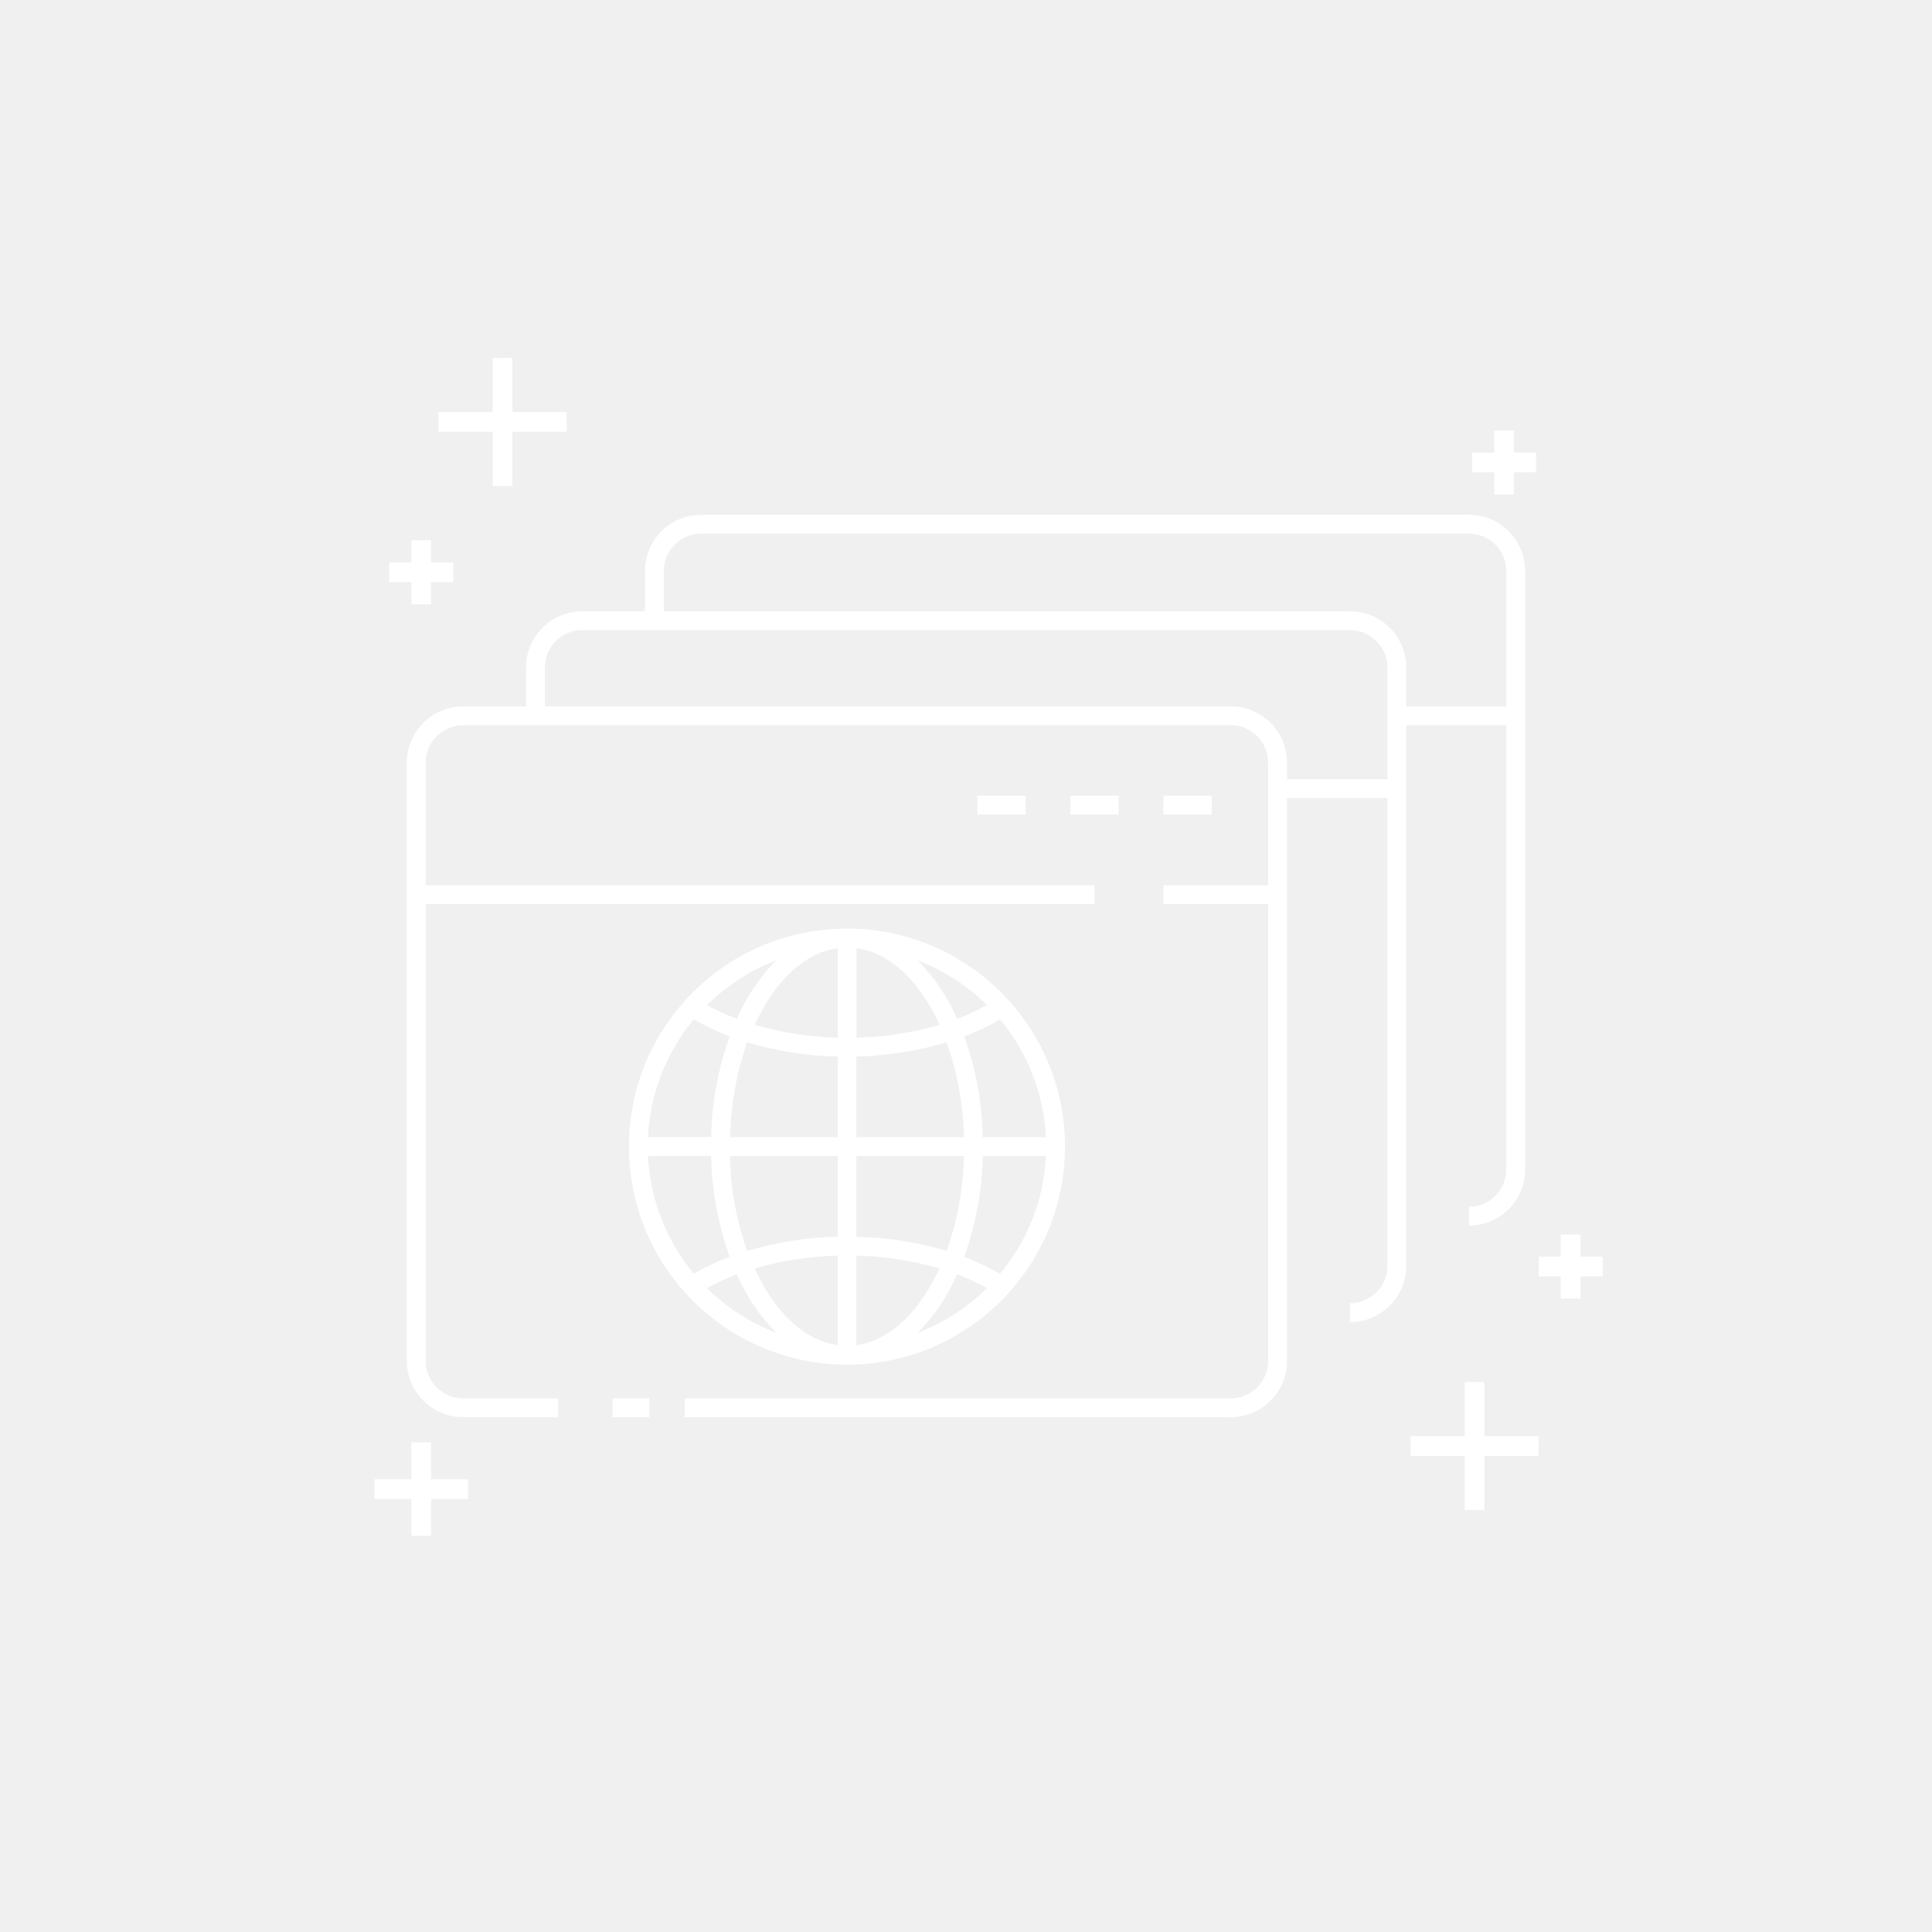
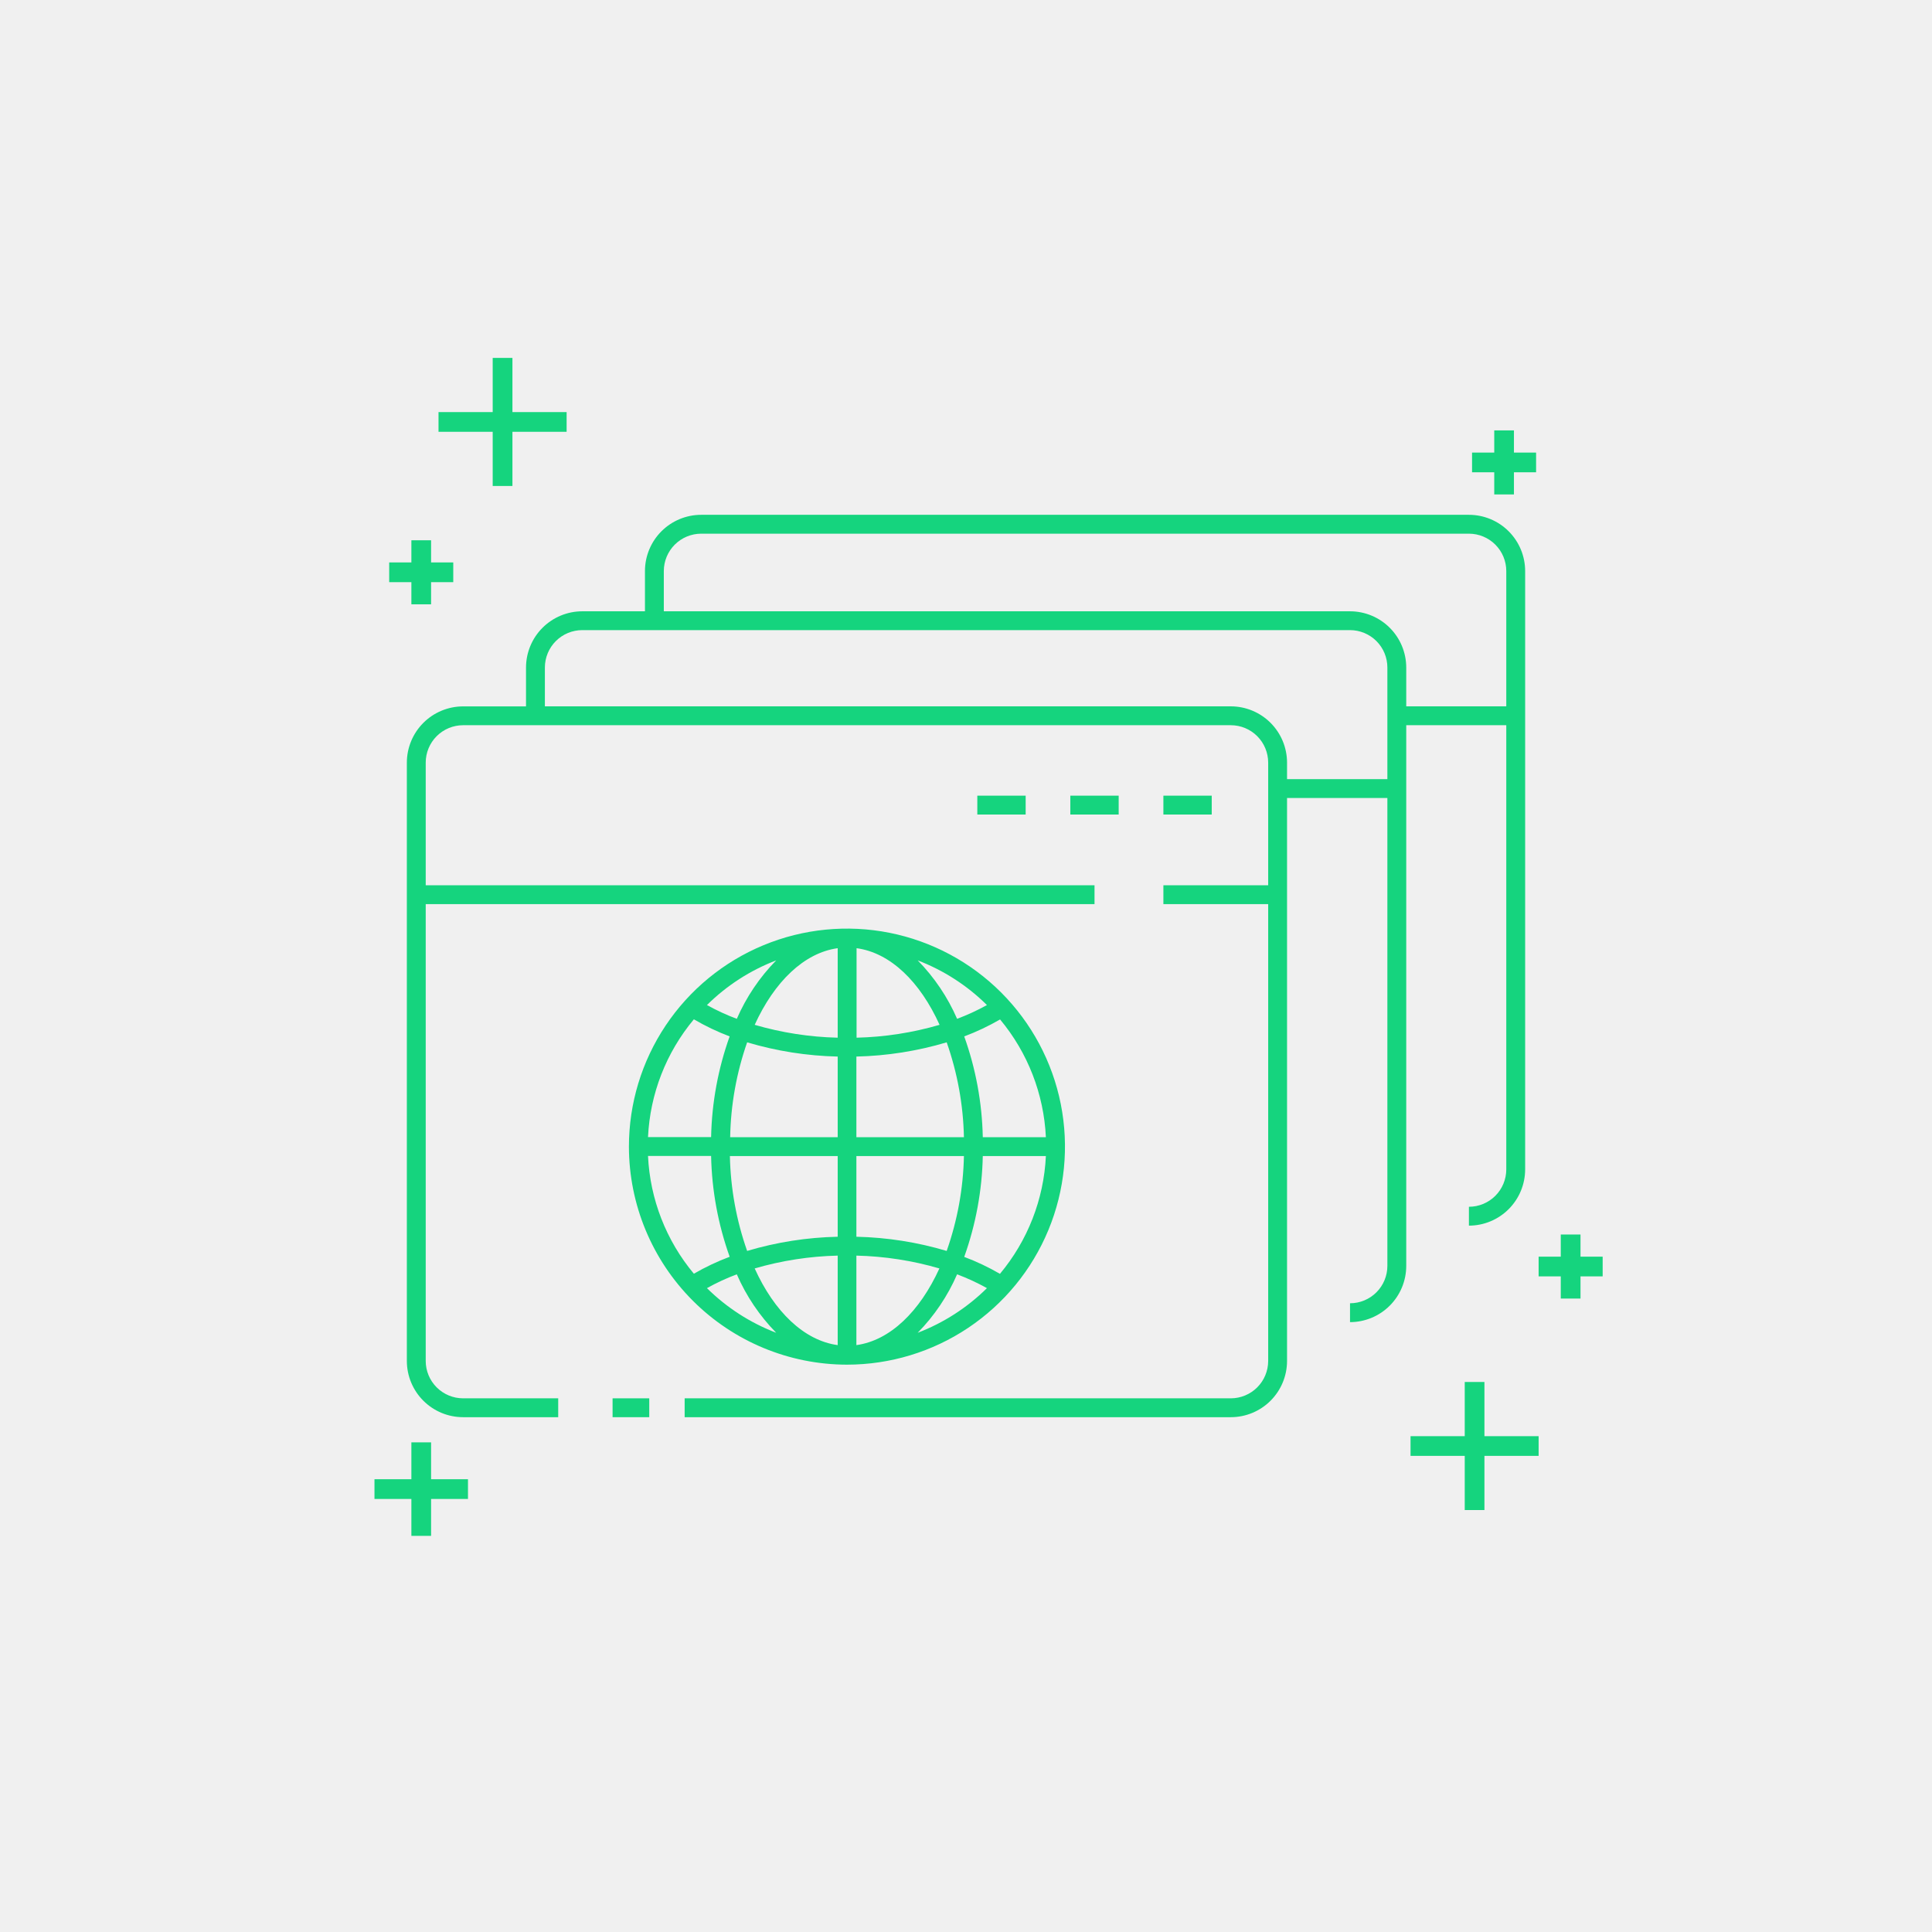
- <svg xmlns="http://www.w3.org/2000/svg" id="Layer_3" data-name="Layer 3" viewBox="0 0 512 512">
-   <defs>
-     <style>.cls-1{fill:#fff;}</style>
-   </defs>
-   <rect class="cls-1" x="162.34" y="370.57" width="9.72" height="5" />
-   <rect class="cls-1" x="308.31" y="210.86" width="12.81" height="5" />
-   <rect class="cls-1" x="283.65" y="210.86" width="12.81" height="5" />
-   <rect class="cls-1" x="259" y="210.86" width="12.81" height="5" />
-   <path class="cls-1" d="M224.45,361.65a57.78,57.78,0,1,0-57.78-57.78A57.85,57.85,0,0,0,224.45,361.65Zm2.5-28.9a85.77,85.77,0,0,1,22,3.4c-5.2,11.41-13.08,19.1-22,20.32Zm0-5V306.37h28.5a80.56,80.56,0,0,1-4.57,25.14A90.7,90.7,0,0,0,227,327.75Zm0-26.38V280a91.11,91.11,0,0,0,23.93-3.77,80.61,80.61,0,0,1,4.57,25.14ZM227,275V251.28c9,1.22,16.83,8.91,22,20.31A85.77,85.77,0,0,1,227,275Zm-5,0a85.77,85.77,0,0,1-22-3.41c5.2-11.4,13.08-19.09,22-20.31Zm0,5v21.37h-28.5A80.61,80.61,0,0,1,198,276.23,91.11,91.11,0,0,0,222,280Zm0,26.37v21.38A90.7,90.7,0,0,0,198,331.51a80.56,80.56,0,0,1-4.57-25.14Zm0,26.38v23.72c-8.95-1.22-16.83-8.91-22-20.32A85.77,85.77,0,0,1,222,332.75ZM205.7,353.2a53,53,0,0,1-18.35-11.83,57.49,57.49,0,0,1,7.91-3.66A51.41,51.41,0,0,0,205.7,353.2Zm47.94-15.49a57.49,57.49,0,0,1,7.91,3.66A53,53,0,0,1,243.2,353.2,51.22,51.22,0,0,0,253.64,337.71Zm1.89-4.62a84.59,84.59,0,0,0,4.92-26.72h16.72A52.58,52.58,0,0,1,265,337.58,63.07,63.07,0,0,0,255.53,333.09Zm4.92-31.72a84.52,84.52,0,0,0-4.92-26.71,63.09,63.09,0,0,0,9.5-4.5,52.61,52.61,0,0,1,12.14,31.21ZM253.64,270a51.22,51.22,0,0,0-10.44-15.49,53,53,0,0,1,18.35,11.84A58.67,58.67,0,0,1,253.64,270Zm-58.38,0a58.67,58.67,0,0,1-7.91-3.65,53,53,0,0,1,18.35-11.84A51.41,51.41,0,0,0,195.26,270Zm-1.89,4.63a84.52,84.52,0,0,0-4.92,26.71H171.73a52.56,52.56,0,0,1,12.15-31.21A63,63,0,0,0,193.37,274.66Zm-4.92,31.71a84.59,84.59,0,0,0,4.92,26.72,63,63,0,0,0-9.49,4.49,52.53,52.53,0,0,1-12.15-31.21Z" />
-   <path class="cls-1" d="M399.18,192.19V309.91a9.91,9.91,0,0,1-9.9,9.9v5a14.92,14.92,0,0,0,14.9-14.9V151.32a14.91,14.91,0,0,0-14.9-14.89H185.81a14.91,14.91,0,0,0-14.89,14.89V162H154.3a14.92,14.92,0,0,0-14.9,14.89v10.31H122.72a14.92,14.92,0,0,0-14.9,14.9V360.68a14.91,14.91,0,0,0,14.9,14.89h25.21v-5H122.72a9.91,9.91,0,0,1-9.9-9.89V239.6H290.06v-5H112.82V202.09a9.91,9.91,0,0,1,9.9-9.9H326.19a9.91,9.91,0,0,1,9.89,9.9V234.6H308.31v5h27.77V360.68a9.91,9.91,0,0,1-9.89,9.89H181.44v5H326.19a14.91,14.91,0,0,0,14.89-14.89V211.48h26.59v124a9.91,9.91,0,0,1-9.9,9.9v5a14.92,14.92,0,0,0,14.9-14.9V192.19ZM175.92,151.32a9.91,9.91,0,0,1,9.89-9.89H389.28a9.91,9.91,0,0,1,9.9,9.89v35.87H372.67V176.88A14.92,14.92,0,0,0,357.77,162H175.92Zm165.16,55.16v-4.39a14.92,14.92,0,0,0-14.89-14.9H144.4V176.88a9.91,9.91,0,0,1,9.9-9.89H357.77a9.91,9.91,0,0,1,9.9,9.89v29.6Z" />
-   <polygon class="cls-1" points="407.75 385.82 407.75 380.6 393.39 380.6 393.39 366.24 388.17 366.24 388.17 380.6 373.81 380.6 373.81 385.82 388.17 385.82 388.17 400.18 393.39 400.18 393.39 385.82 407.75 385.82" />
-   <polygon class="cls-1" points="130.57 128.79 135.8 128.79 135.8 114.43 150.16 114.43 150.16 109.21 135.8 109.21 135.8 94.85 130.57 94.85 130.57 109.21 116.21 109.21 116.21 114.43 130.57 114.43 130.57 128.79" />
-   <polygon class="cls-1" points="114.24 382.24 109.02 382.24 109.02 392.01 99.24 392.01 99.24 397.24 109.02 397.24 109.02 407.02 114.24 407.02 114.24 397.24 124.02 397.24 124.02 392.01 114.24 392.01 114.24 382.24" />
-   <polygon class="cls-1" points="424.72 338.25 424.72 333.03 418.85 333.03 418.85 327.16 413.62 327.16 413.62 333.03 407.75 333.03 407.75 338.25 413.62 338.25 413.62 344.13 418.85 344.13 418.85 338.25 424.72 338.25" />
-   <polygon class="cls-1" points="395.99 131.03 401.21 131.03 401.21 125.16 407.08 125.16 407.08 119.94 401.21 119.94 401.21 114.06 395.99 114.06 395.99 119.94 390.11 119.94 390.11 125.16 395.99 125.16 395.99 131.03" />
-   <polygon class="cls-1" points="109.02 160.15 114.24 160.15 114.24 154.28 120.12 154.28 120.12 149.05 114.24 149.05 114.24 143.18 109.02 143.18 109.02 149.05 103.14 149.05 103.14 154.28 109.02 154.28 109.02 160.15" />
+ <svg xmlns="http://www.w3.org/2000/svg" width="260" height="260" viewBox="0 0 260 260" fill="none">
+   <path d="M87.374 188.18H82.438V190.719H87.374V188.18Z" fill="#15D47E" />
+   <path d="M163.069 107.077H156.564V109.616H163.069V107.077Z" fill="#15D47E" />
+   <path d="M150.546 107.077H144.041V109.616H150.546V107.077Z" fill="#15D47E" />
+   <path d="M138.029 107.077H131.523V109.616H138.029V107.077Z" fill="#15D47E" />
+   <path d="M113.979 183.65C119.782 183.65 125.455 181.93 130.28 178.705C135.105 175.481 138.866 170.899 141.086 165.537C143.307 160.176 143.888 154.276 142.756 148.585C141.624 142.893 138.83 137.665 134.726 133.561C130.623 129.458 125.394 126.663 119.703 125.531C114.011 124.399 108.111 124.98 102.75 127.201C97.389 129.422 92.806 133.183 89.582 138.008C86.358 142.833 84.637 148.506 84.637 154.309C84.647 162.088 87.741 169.546 93.241 175.046C98.742 180.547 106.2 183.641 113.979 183.65ZM115.248 168.975C119.031 169.062 122.787 169.643 126.42 170.701C123.779 176.495 119.778 180.4 115.248 181.02V168.975ZM115.248 166.436V155.578H129.721C129.631 159.93 128.848 164.24 127.4 168.345C123.461 167.17 119.383 166.528 115.273 166.436H115.248ZM115.248 153.039V142.187C119.366 142.093 123.453 141.449 127.4 140.273C128.847 144.378 129.631 148.688 129.721 153.039H115.248ZM115.273 139.648V127.603C119.844 128.223 123.82 132.128 126.445 137.917C122.812 138.977 119.057 139.559 115.273 139.648ZM112.734 139.648C108.951 139.559 105.195 138.977 101.563 137.917C104.203 132.128 108.205 128.223 112.734 127.603V139.648ZM112.734 142.187V153.039H98.262C98.34 148.69 99.112 144.38 100.547 140.273C104.506 141.452 108.605 142.096 112.734 142.187ZM112.734 155.578V166.436C108.605 166.523 104.505 167.165 100.547 168.345C99.099 164.24 98.316 159.93 98.226 155.578H112.734ZM112.734 168.975V181.02C108.189 180.4 104.188 176.495 101.563 170.701C105.196 169.643 108.951 169.062 112.734 168.975ZM104.457 179.359C100.968 178.025 97.794 175.979 95.139 173.352C96.429 172.632 97.771 172.01 99.156 171.493C100.427 174.417 102.224 177.083 104.457 179.359ZM128.802 171.493C130.186 172.01 131.528 172.632 132.818 173.352C130.163 175.979 126.989 178.025 123.5 179.359C125.734 177.084 127.531 174.418 128.802 171.493ZM129.761 169.147C131.32 164.788 132.164 160.206 132.26 155.578H140.75C140.473 161.394 138.303 166.959 134.57 171.427C133.033 170.535 131.425 169.773 129.761 169.147ZM132.26 153.039C132.164 148.413 131.32 143.833 129.761 139.476C131.43 138.85 133.044 138.085 134.586 137.191C138.312 141.661 140.477 147.226 140.75 153.039H132.26ZM128.802 137.109C127.531 134.185 125.734 131.518 123.5 129.243C126.99 130.579 130.163 132.627 132.818 135.256C131.527 135.972 130.185 136.592 128.802 137.109ZM99.156 137.109C97.772 136.592 96.43 135.972 95.139 135.256C97.794 132.627 100.967 130.579 104.457 129.243C102.224 131.52 100.427 134.186 99.156 137.109ZM98.196 139.461C96.637 143.817 95.793 148.398 95.697 153.024H87.207C87.48 147.21 89.647 141.644 93.377 137.175C94.916 138.075 96.528 138.845 98.196 139.476V139.461ZM95.697 155.563C95.793 160.191 96.637 164.773 98.196 169.132C96.529 169.757 94.917 170.519 93.377 171.412C89.646 166.944 87.479 161.378 87.207 155.563H95.697Z" fill="#15D47E" />
+   <path d="M202.709 97.596V157.376C202.707 158.709 202.177 159.987 201.235 160.929C200.292 161.872 199.014 162.402 197.681 162.403V164.942C199.687 164.94 201.61 164.142 203.029 162.723C204.447 161.305 205.245 159.382 205.248 157.376V76.842C205.245 74.837 204.447 72.914 203.028 71.497C201.61 70.079 199.687 69.282 197.681 69.281H94.357C92.352 69.283 90.43 70.081 89.013 71.498C87.596 72.916 86.798 74.838 86.795 76.842V82.266H78.356C76.35 82.268 74.428 83.066 73.01 84.483C71.592 85.9 70.793 87.822 70.789 89.827V95.062H62.319C60.313 95.065 58.39 95.863 56.971 97.281C55.553 98.7 54.755 100.623 54.752 102.629V183.158C54.755 185.163 55.553 187.086 56.972 188.503C58.39 189.921 60.313 190.718 62.319 190.719H75.121V188.18H62.319C60.987 188.179 59.709 187.649 58.767 186.708C57.825 185.766 57.294 184.49 57.291 183.158V121.672H147.296V119.133H57.291V102.624C57.293 101.291 57.823 100.013 58.765 99.07C59.708 98.128 60.986 97.598 62.319 97.596H165.643C166.975 97.599 168.252 98.13 169.193 99.072C170.135 100.015 170.664 101.292 170.666 102.624V119.133H156.564V121.672H170.666V183.158C170.663 184.489 170.133 185.765 169.192 186.706C168.25 187.647 166.975 188.177 165.643 188.18H92.138V190.719H165.643C167.648 190.716 169.57 189.919 170.987 188.501C172.405 187.084 173.202 185.162 173.205 183.158V107.392H186.707V170.361C186.706 171.694 186.176 172.972 185.233 173.914C184.291 174.857 183.013 175.387 181.68 175.388V177.927C183.686 177.925 185.609 177.127 187.027 175.708C188.446 174.29 189.244 172.367 189.246 170.361V97.596H202.709ZM89.334 76.842C89.337 75.511 89.867 74.235 90.808 73.294C91.75 72.353 93.025 71.823 94.357 71.82H197.681C199.013 71.821 200.29 72.351 201.233 73.292C202.175 74.233 202.706 75.51 202.709 76.842V95.057H189.246V89.822C189.241 87.818 188.442 85.897 187.024 84.481C185.606 83.065 183.684 82.268 181.68 82.266H89.334V76.842ZM173.205 104.853V102.624C173.202 100.619 172.405 98.697 170.987 97.278C169.57 95.86 167.648 95.061 165.643 95.057H73.328V89.822C73.331 88.49 73.862 87.213 74.804 86.272C75.746 85.33 77.023 84.801 78.356 84.799H181.68C183.012 84.801 184.289 85.33 185.232 86.272C186.174 87.213 186.705 88.49 186.707 89.822V104.853H173.205Z" fill="#15D47E" />
+   <path d="M207.061 195.924V193.273H199.768V185.981H197.118V193.273H189.825V195.924H197.118V203.216H199.768V195.924H207.061Z" fill="#15D47E" />
+   <path d="M66.305 65.401H68.961V58.109H76.253V55.458H68.961V48.166H66.305V55.458H59.013V58.109H66.305V65.401Z" fill="#15D47E" />
+   <path d="M58.013 194.106H55.362V199.068H50.395V201.723H55.362V206.69H58.013V201.723H62.979V199.068H58.013V194.106Z" fill="#15D47E" />
+   <path d="M215.678 171.768V169.117H212.697V166.136H210.041V169.117H207.061V171.768H210.041V174.754H212.697V171.768H215.678Z" fill="#15D47E" />
+   <path d="M201.089 66.539H203.739V63.558H206.72V60.907H203.739V57.921H201.089V60.907H198.103V63.558H201.089V66.539Z" fill="#15D47E" />
+   <path d="M55.362 81.326H58.013V78.345H60.998V75.689H58.013V72.709H55.362V75.689H52.376V78.345H55.362V81.326Z" fill="#15D47E" />
</svg>
